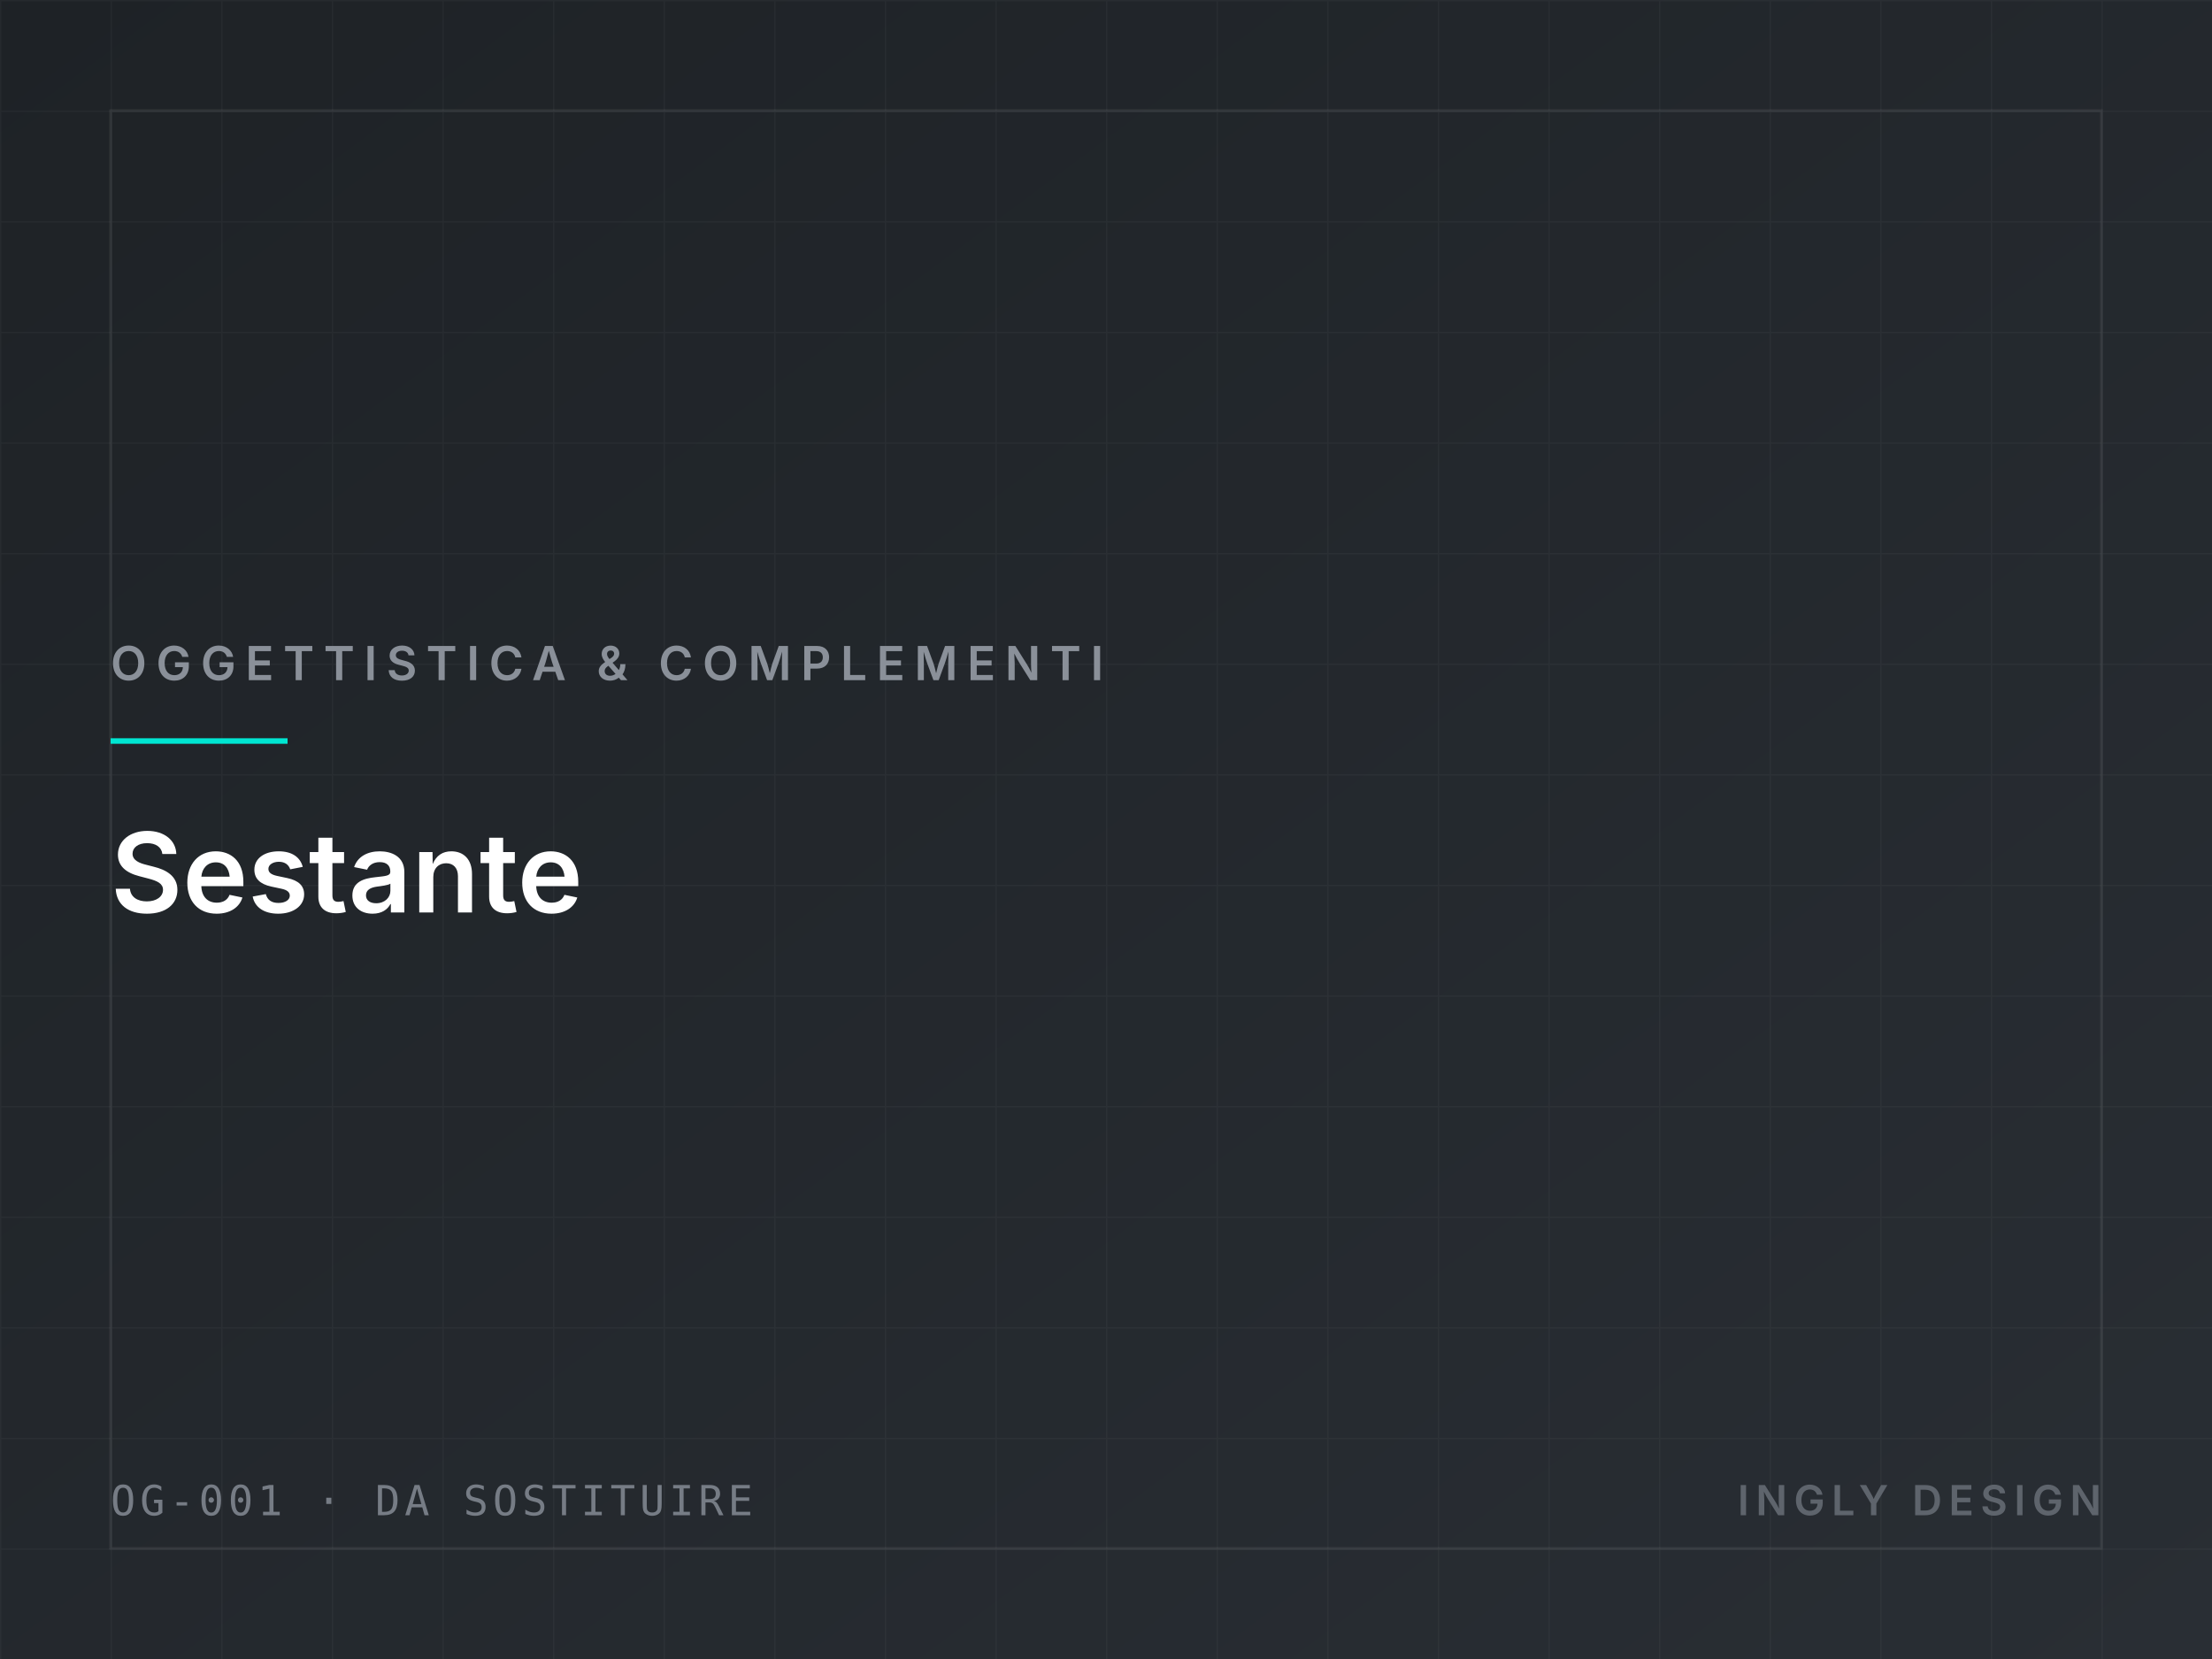
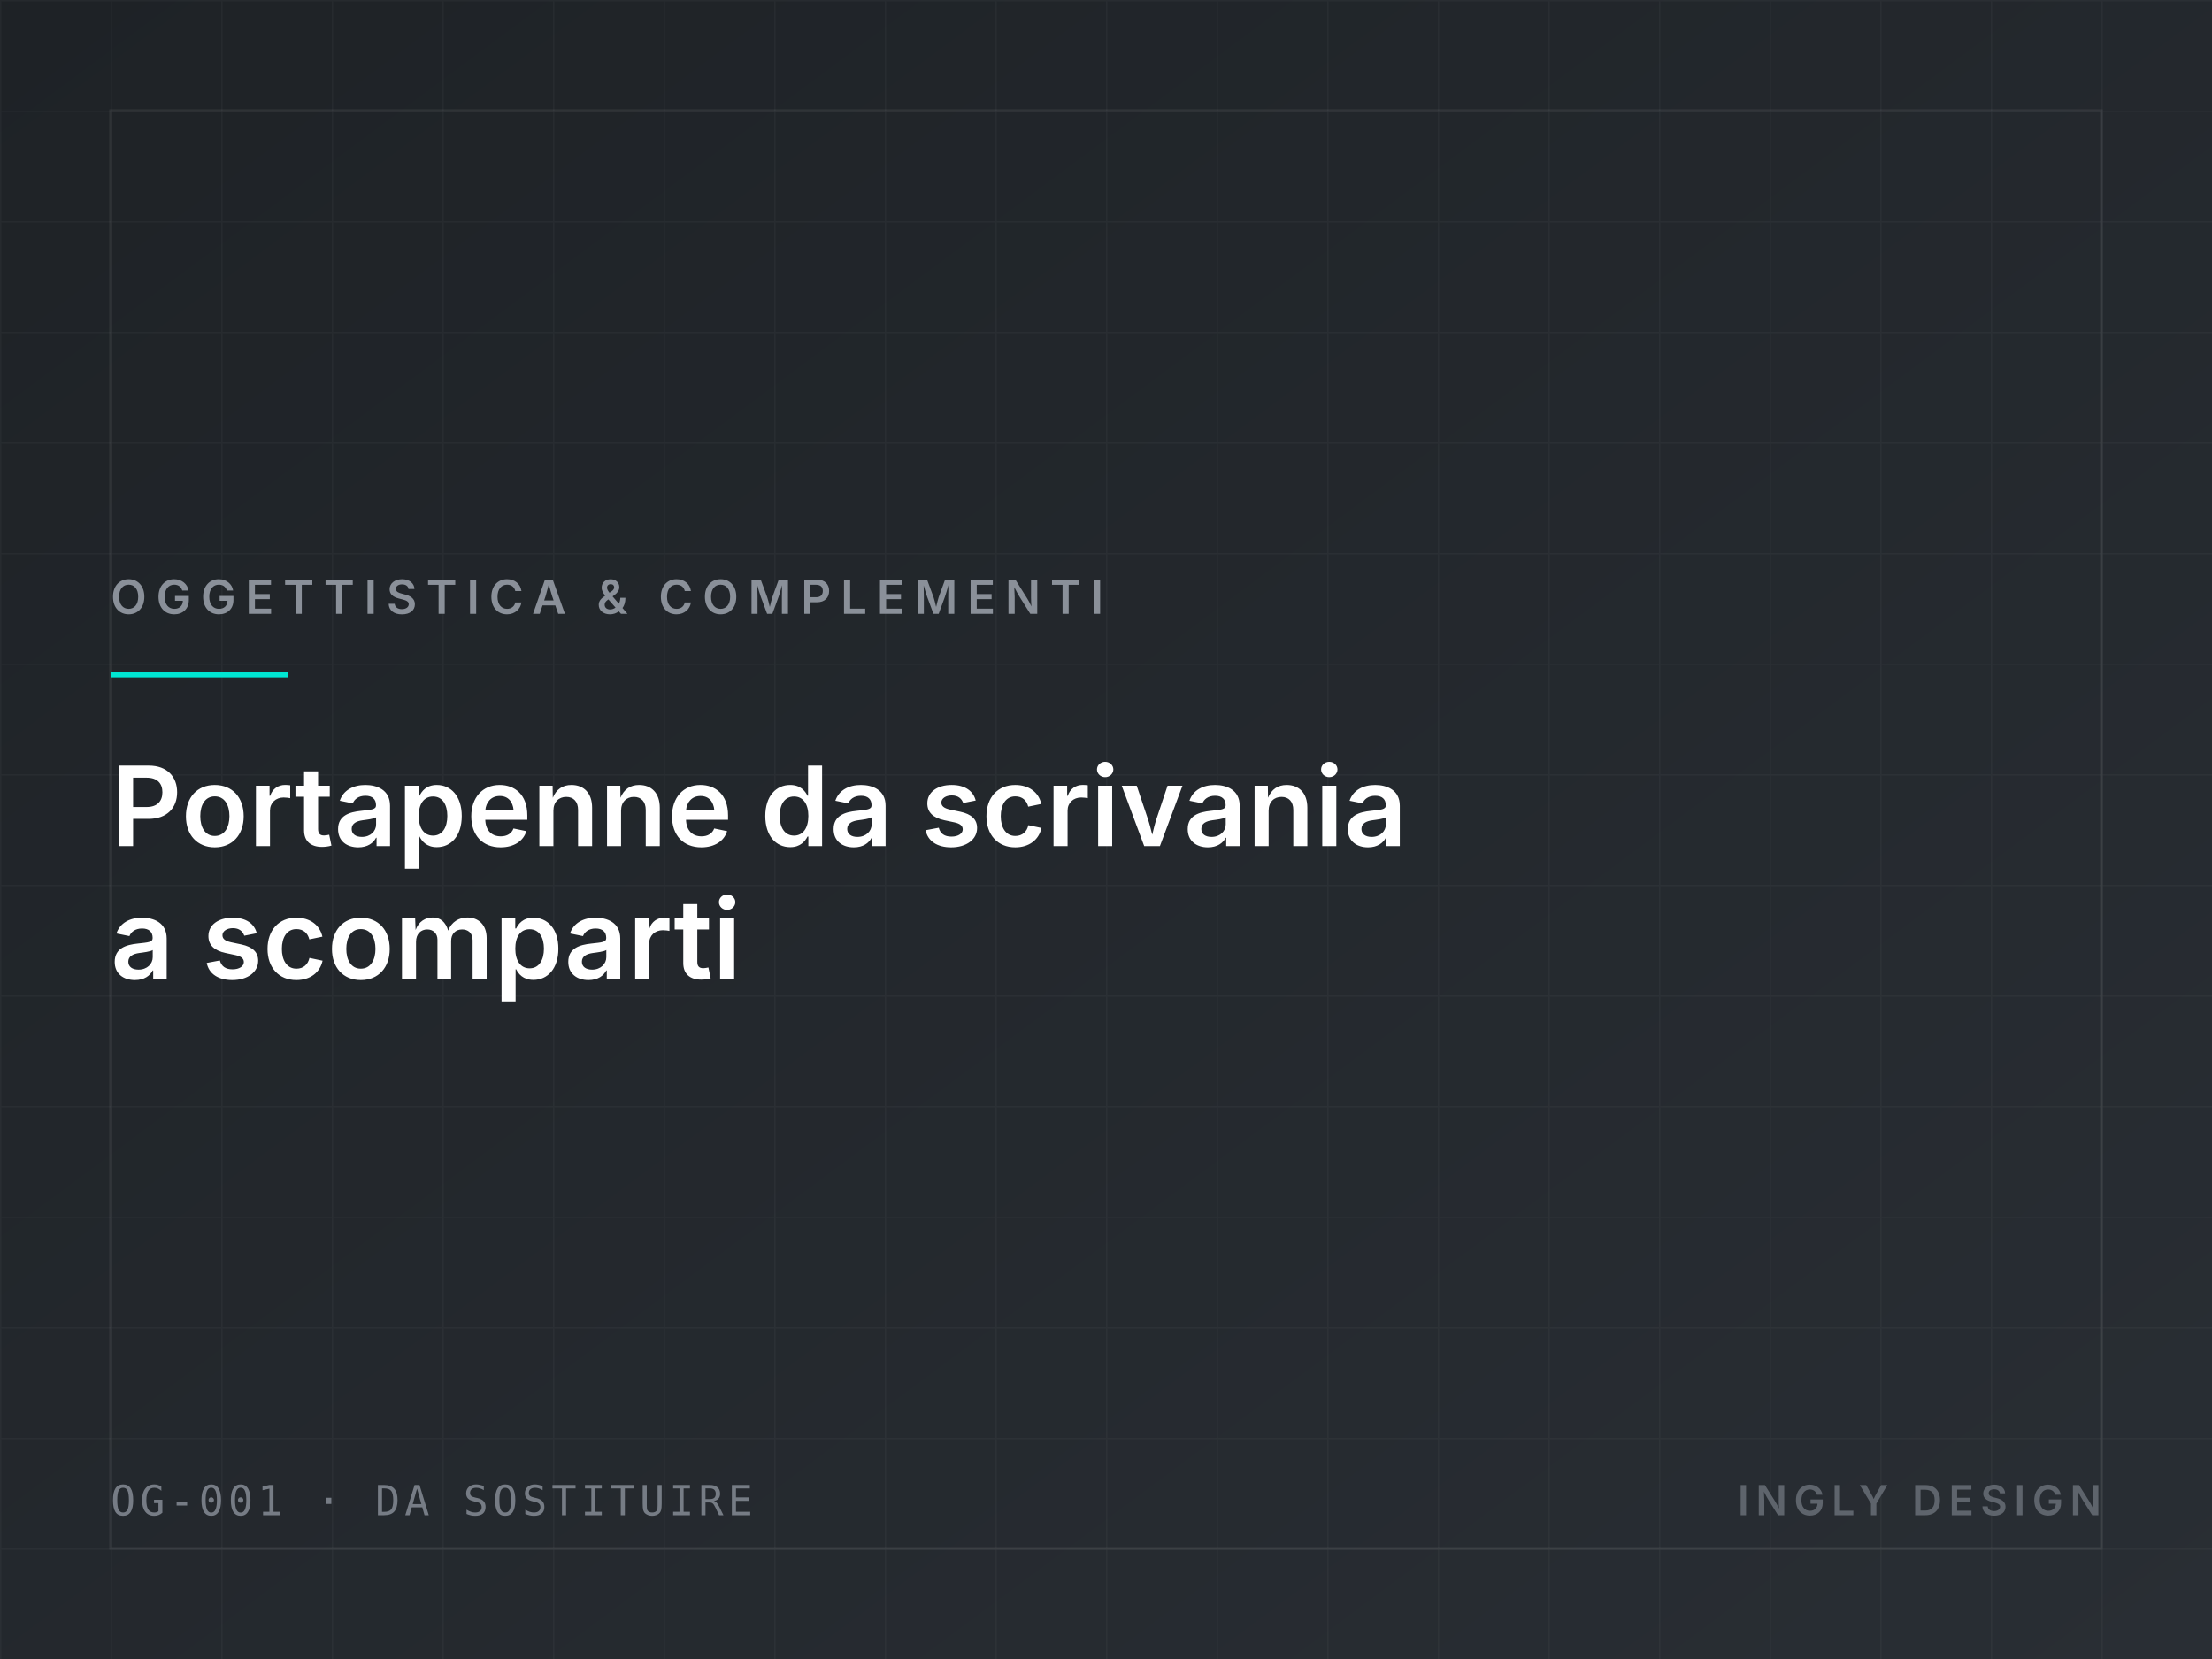
- <svg xmlns="http://www.w3.org/2000/svg" viewBox="0 0 800 600" width="800" height="600" role="img" aria-label="Sestante">
+ <svg xmlns="http://www.w3.org/2000/svg" viewBox="0 0 800 600" width="800" height="600" role="img" aria-label="Portapenne da scrivania a scomparti">
  <defs>
    <linearGradient id="g" x1="0" y1="0" x2="1" y2="1">
      <stop offset="0" stop-color="#1E2226" />
      <stop offset="1" stop-color="#292E34" />
    </linearGradient>
    <pattern id="grid" width="40" height="40" patternUnits="userSpaceOnUse">
      <path d="M40 0H0V40" fill="none" stroke="#ffffff" stroke-opacity=".035" stroke-width="1" />
    </pattern>
  </defs>
  <rect width="800" height="600" fill="url(#g)" />
  <rect width="800" height="600" fill="url(#grid)" />
  <rect x="40" y="40" width="720" height="520" fill="none" stroke="#ffffff" stroke-opacity=".07" />
-   <line x1="40" y1="268" x2="104" y2="268" stroke="#00E6D2" stroke-width="2" />
-   <text x="40" y="246" font-family="system-ui,-apple-system,Segoe UI,sans-serif" font-size="17" font-weight="600" letter-spacing="3.4" fill="#8A9099">OGGETTISTICA &amp; COMPLEMENTI</text>
-   <text x="40" y="330" font-family="system-ui,-apple-system,Segoe UI,sans-serif" font-size="40" font-weight="600" fill="#FFFFFF">Sestante</text>
+   <line x1="40" y1="244" x2="104" y2="244" stroke="#00E6D2" stroke-width="2" />
+   <text x="40" y="222" font-family="system-ui,-apple-system,Segoe UI,sans-serif" font-size="17" font-weight="600" letter-spacing="3.4" fill="#8A9099">OGGETTISTICA &amp; COMPLEMENTI</text>
+   <text x="40" y="306" font-family="system-ui,-apple-system,Segoe UI,sans-serif" font-size="40" font-weight="600" fill="#FFFFFF">Portapenne da scrivania</text>
+   <text x="40" y="354" font-family="system-ui,-apple-system,Segoe UI,sans-serif" font-size="40" font-weight="600" fill="#FFFFFF">a scomparti</text>
  <text x="40" y="548" font-family="ui-monospace,SFMono-Regular,Menlo,monospace" font-size="15" letter-spacing="1.6" fill="#767C85">OG-001 · DA SOSTITUIRE</text>
  <text x="760" y="548" text-anchor="end" font-family="system-ui,-apple-system,Segoe UI,sans-serif" font-size="15" font-weight="600" letter-spacing="2.4" fill="#5E646C">INGLY DESIGN</text>
</svg>
